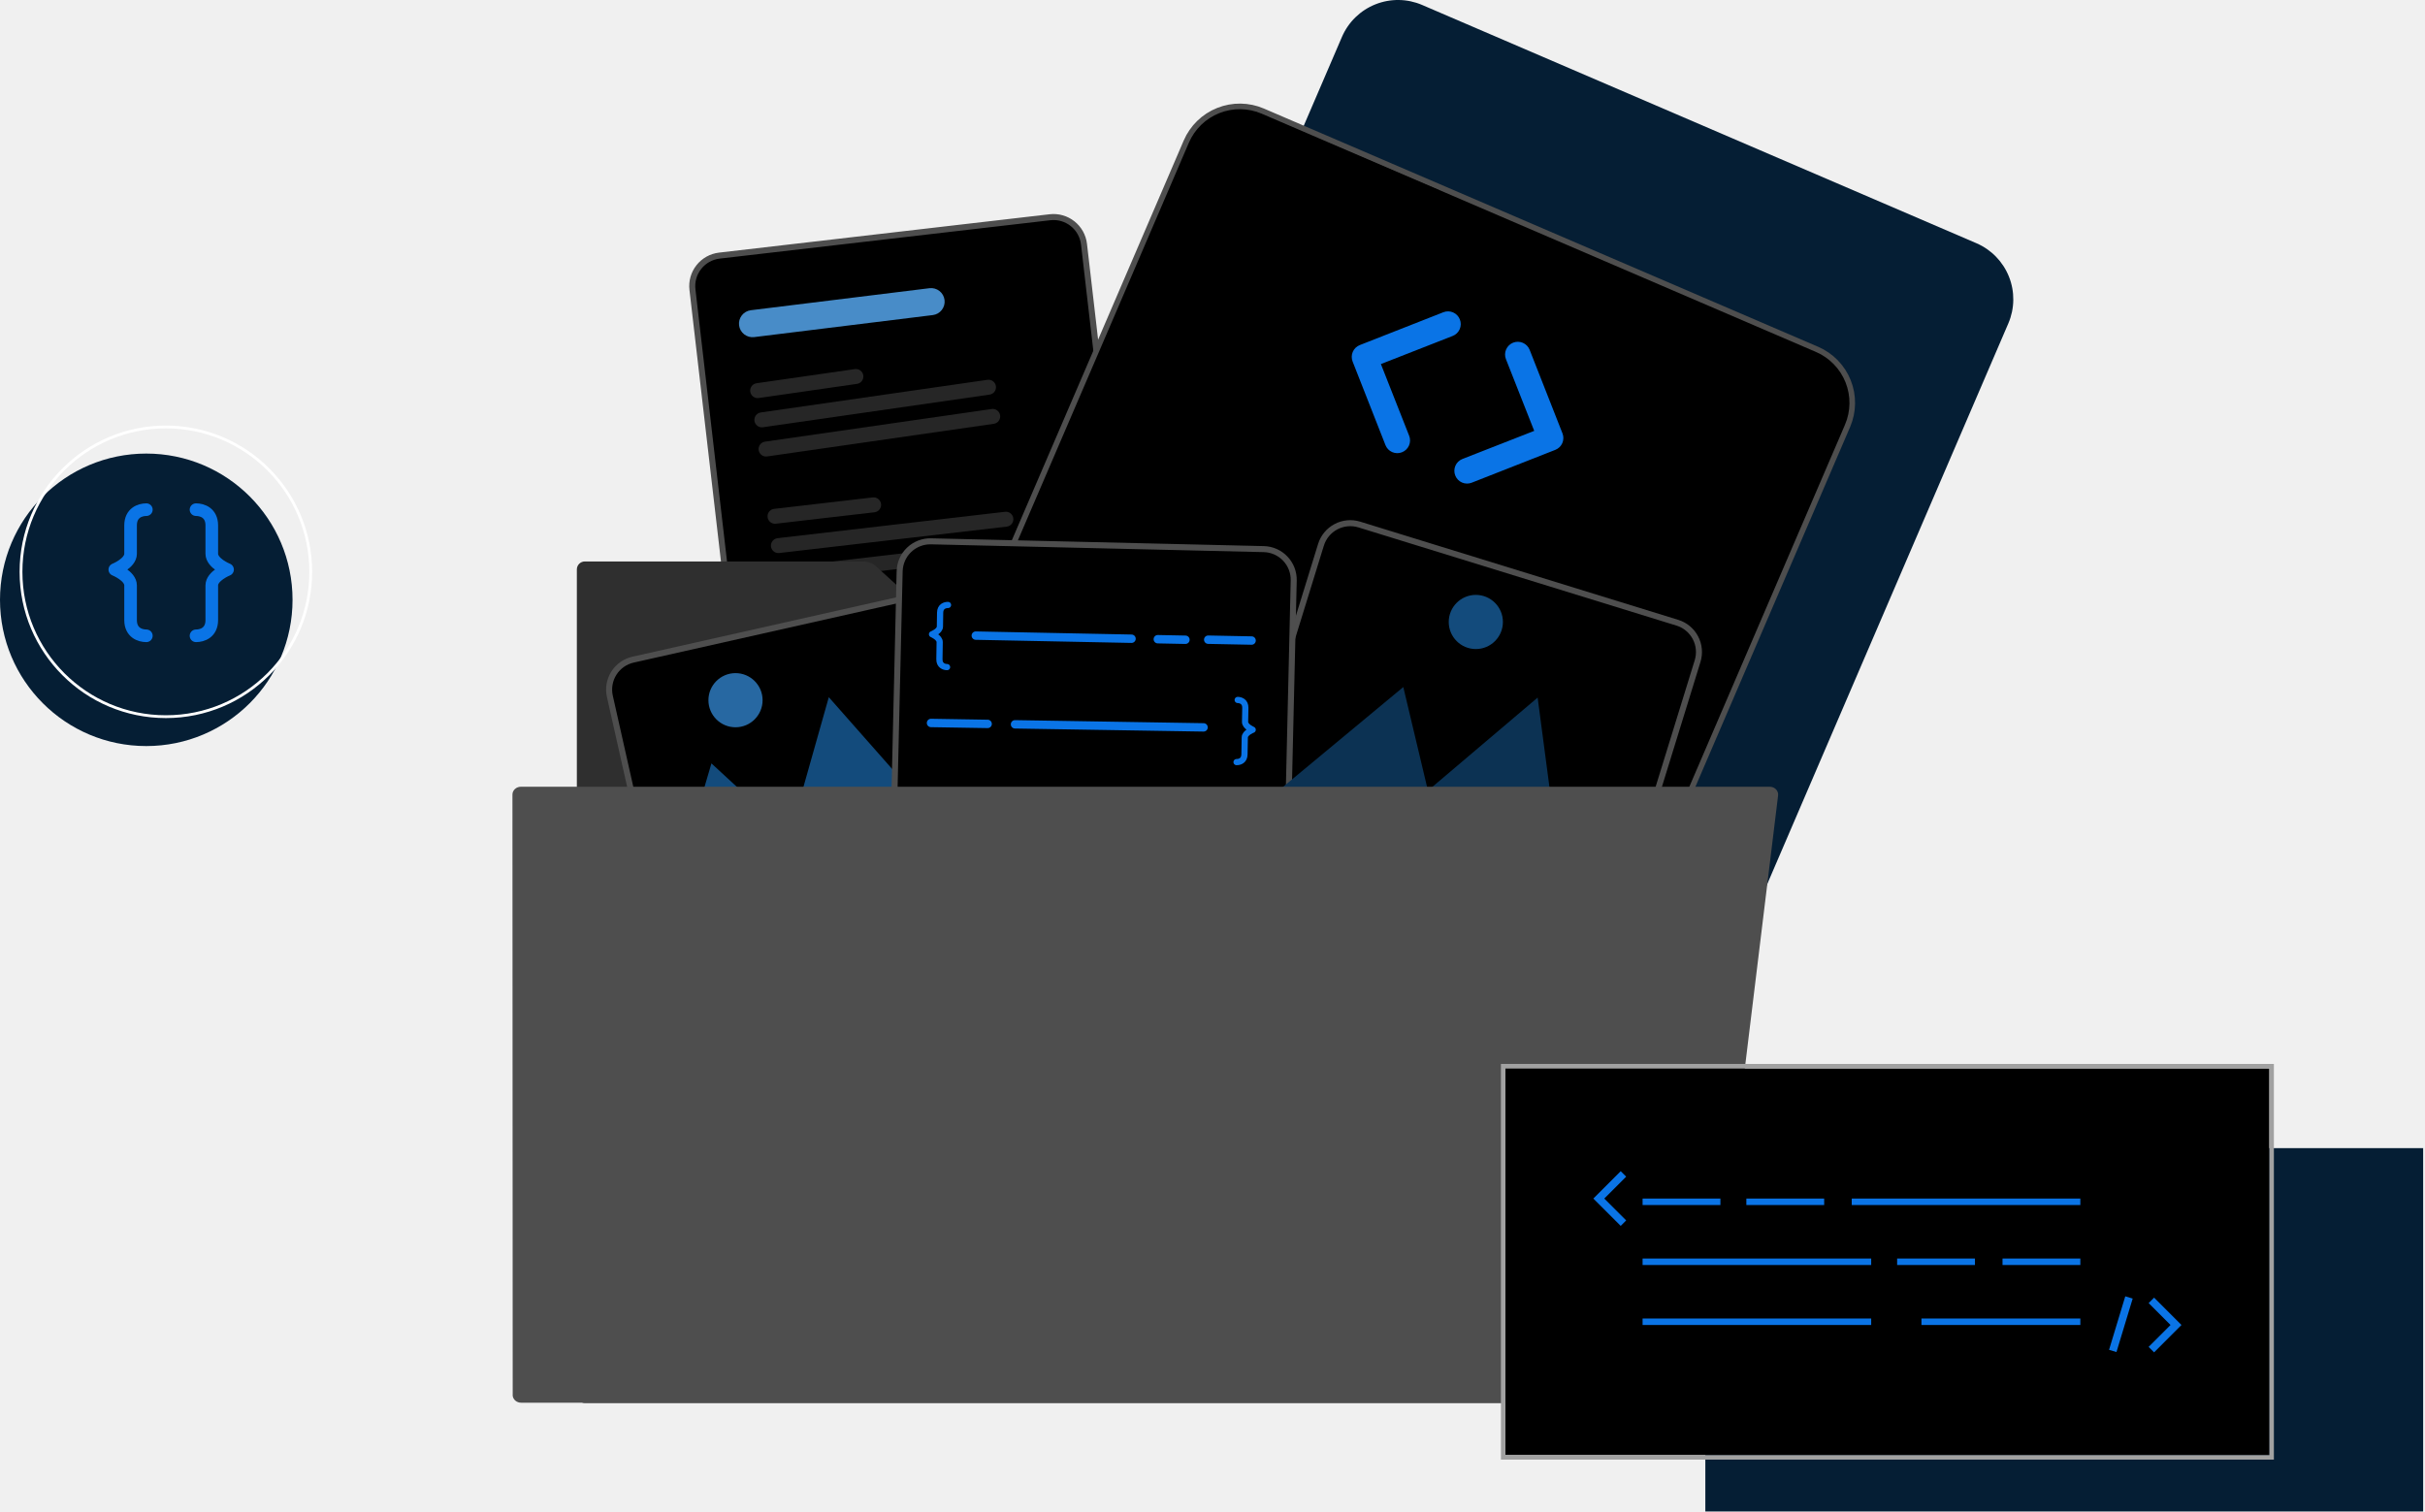
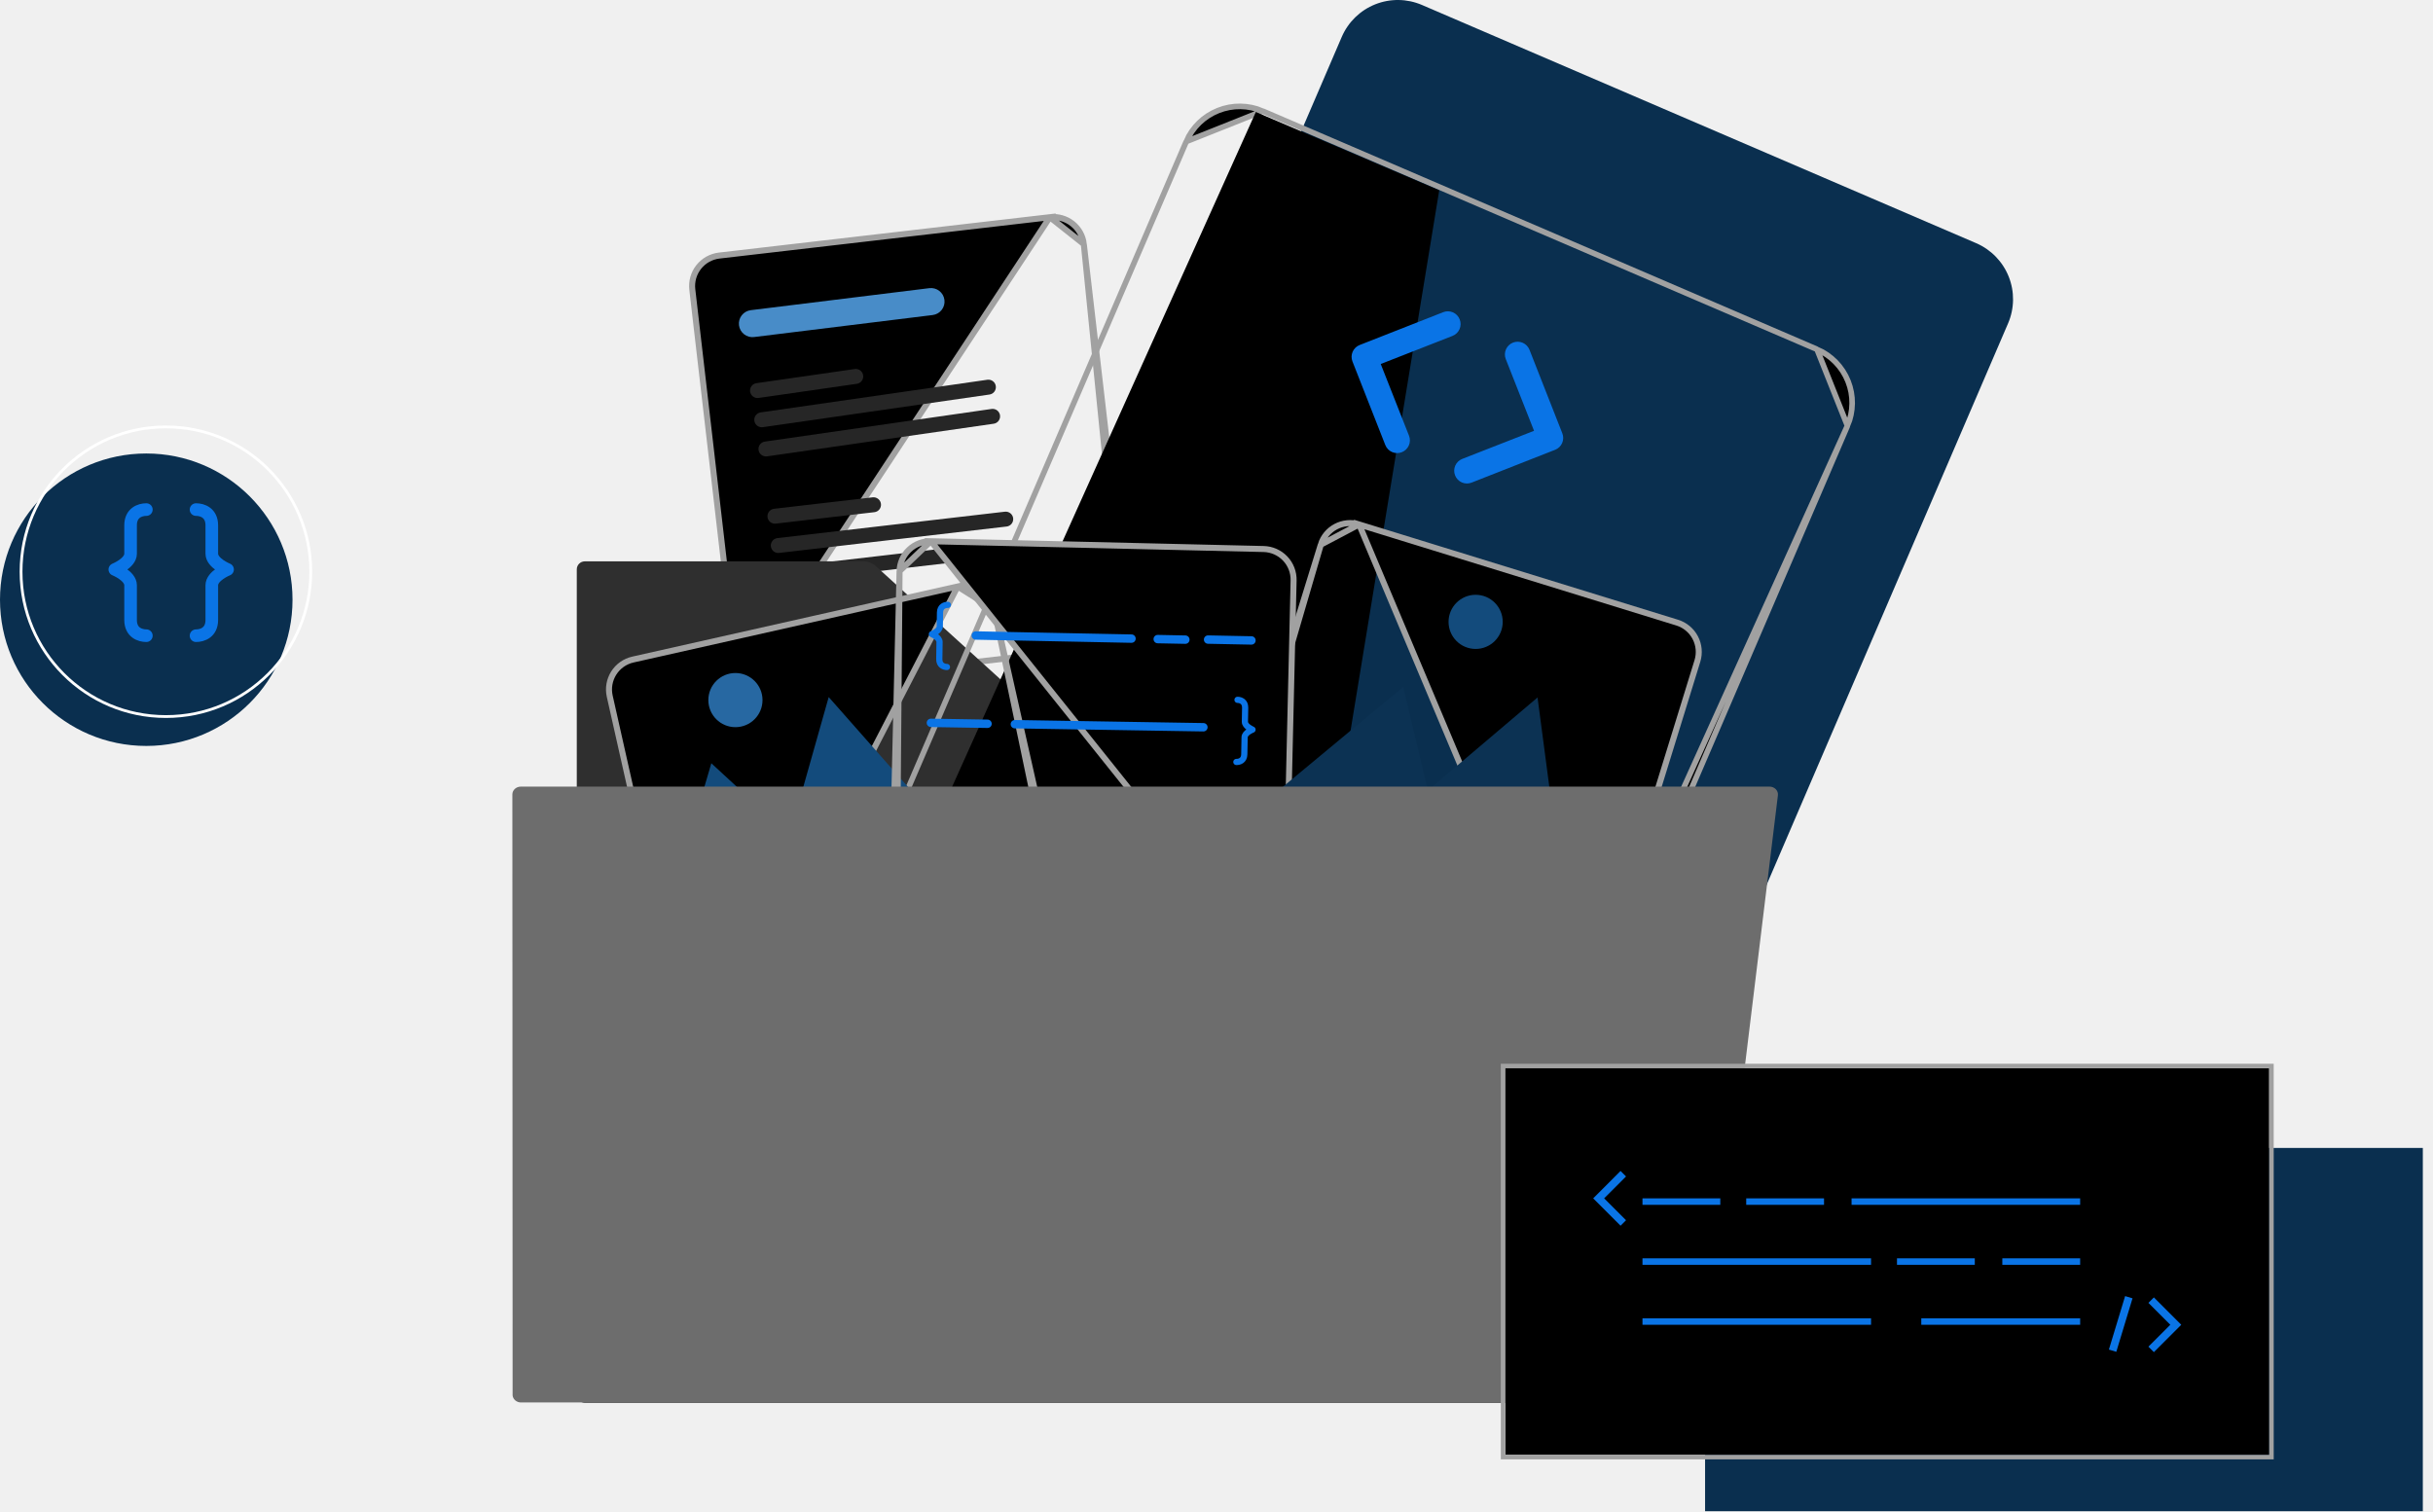
- <svg xmlns="http://www.w3.org/2000/svg" width="866" height="540" viewBox="0 0 866 540" fill="none">
-   <circle cx="52.235" cy="214.235" r="52.235" fill="#051E34" />
-   <circle cx="59.235" cy="204.235" r="51.735" stroke="white" />
-   <path d="M52.263 182.035C50.011 182.035 46.632 183.161 46.632 187.667C46.632 192.172 46.632 194.425 46.632 197.804C46.632 201.183 41 203.435 41 203.435C41 203.435 46.632 205.688 46.632 209.067C46.632 212.446 46.632 216.951 46.632 221.456C46.632 225.962 50.011 227.088 52.263 227.088" stroke="#0A74E6" stroke-width="4.505" stroke-linecap="round" stroke-linejoin="round" />
-   <path d="M70 182.035C72.253 182.035 75.632 183.161 75.632 187.667C75.632 192.172 75.632 194.425 75.632 197.804C75.632 201.183 81.263 203.435 81.263 203.435C81.263 203.435 75.632 205.688 75.632 209.067C75.632 212.446 75.632 216.951 75.632 221.456C75.632 225.962 72.253 227.088 70 227.088" stroke="#0A74E6" stroke-width="4.505" stroke-linecap="round" stroke-linejoin="round" />
-   <path d="M256.89 91.294L374.977 77.591C377.859 77.26 380.755 78.086 383.029 79.888C385.304 81.689 386.771 84.318 387.109 87.2C387.109 87.2 387.109 87.2 387.109 87.201L403.629 229.571C403.001 229.973 402.287 230.227 401.542 230.311L401.538 230.311L263.858 246.287L247.281 103.426C246.95 100.544 247.775 97.647 249.577 95.373C251.378 93.099 254.008 91.632 256.889 91.294C256.889 91.294 256.89 91.294 256.89 91.294Z" fill="black" stroke="#4E4E4E" stroke-width="2.149" />
-   <path d="M360.129 193.262L278.888 202.689C278.54 202.73 278.203 202.838 277.897 203.009C277.591 203.179 277.322 203.408 277.104 203.683C276.665 204.238 276.464 204.944 276.545 205.647C276.627 206.35 276.984 206.992 277.539 207.431C278.094 207.871 278.8 208.072 279.503 207.99L360.744 198.563C361.092 198.523 361.429 198.414 361.735 198.244C362.041 198.073 362.31 197.844 362.528 197.569C362.746 197.295 362.907 196.98 363.003 196.643C363.099 196.306 363.127 195.953 363.087 195.605C363.046 195.257 362.938 194.92 362.767 194.614C362.597 194.308 362.368 194.039 362.093 193.821C361.818 193.603 361.503 193.442 361.166 193.346C360.829 193.25 360.477 193.222 360.129 193.262V193.262Z" fill="#262626" />
-   <path d="M358.914 182.795L277.673 192.222C277.325 192.262 276.988 192.37 276.682 192.54C276.375 192.71 276.105 192.939 275.887 193.214C275.669 193.488 275.508 193.803 275.412 194.14C275.316 194.477 275.287 194.83 275.327 195.178C275.368 195.526 275.477 195.863 275.647 196.169C275.818 196.475 276.047 196.745 276.322 196.962C276.597 197.179 276.912 197.34 277.25 197.436C277.587 197.531 277.94 197.559 278.288 197.518L359.528 188.091C359.876 188.051 360.213 187.943 360.519 187.773C360.825 187.602 361.095 187.373 361.312 187.099C361.53 186.825 361.691 186.51 361.787 186.173C361.883 185.836 361.912 185.484 361.871 185.136C361.831 184.788 361.722 184.451 361.552 184.145C361.381 183.839 361.152 183.57 360.878 183.353C360.603 183.135 360.288 182.974 359.951 182.879C359.614 182.783 359.262 182.755 358.914 182.795V182.795Z" fill="#262626" />
-   <path d="M311.674 177.663L276.458 181.75C276.11 181.79 275.773 181.898 275.467 182.069C275.161 182.24 274.891 182.469 274.674 182.743C274.456 183.018 274.295 183.333 274.199 183.67C274.103 184.007 274.075 184.36 274.115 184.708C274.155 185.056 274.264 185.392 274.434 185.699C274.605 186.005 274.834 186.274 275.109 186.492C275.383 186.709 275.698 186.871 276.035 186.967C276.372 187.062 276.725 187.091 277.073 187.051L312.29 182.964C312.638 182.924 312.974 182.815 313.28 182.645C313.587 182.474 313.856 182.245 314.074 181.97C314.291 181.696 314.453 181.381 314.548 181.044C314.644 180.707 314.673 180.354 314.633 180.006C314.592 179.658 314.484 179.321 314.313 179.015C314.143 178.709 313.913 178.439 313.639 178.222C313.364 178.004 313.049 177.843 312.712 177.747C312.375 177.651 312.022 177.623 311.674 177.663V177.663Z" fill="#262626" />
-   <path d="M354.137 146.086L273.187 157.745C272.486 157.845 271.855 158.22 271.431 158.787C271.007 159.354 270.825 160.066 270.926 160.766C271.027 161.466 271.402 162.098 271.969 162.522C272.535 162.946 273.247 163.128 273.947 163.027L354.898 151.369C355.245 151.319 355.578 151.201 355.88 151.022C356.181 150.843 356.444 150.607 356.654 150.326C356.864 150.046 357.017 149.726 357.103 149.387C357.19 149.047 357.209 148.694 357.159 148.347C357.109 148 356.991 147.667 356.812 147.365C356.633 147.064 356.397 146.801 356.116 146.591C355.836 146.381 355.516 146.228 355.177 146.142C354.837 146.055 354.484 146.037 354.137 146.086V146.086Z" fill="#262626" />
-   <path d="M352.635 135.658L271.685 147.316C271.338 147.366 271.004 147.483 270.703 147.662C270.402 147.841 270.139 148.078 269.929 148.358C269.505 148.925 269.323 149.637 269.424 150.337C269.525 151.037 269.9 151.669 270.467 152.093C271.033 152.517 271.745 152.699 272.446 152.598L353.396 140.94C353.743 140.89 354.077 140.772 354.378 140.593C354.679 140.414 354.942 140.178 355.152 139.897C355.362 139.617 355.515 139.297 355.601 138.958C355.688 138.618 355.707 138.265 355.657 137.918C355.607 137.571 355.489 137.238 355.31 136.936C355.131 136.635 354.895 136.372 354.614 136.162C354.334 135.952 354.015 135.8 353.675 135.713C353.335 135.626 352.982 135.608 352.635 135.658V135.658Z" fill="#262626" />
-   <path d="M305.273 131.826L270.182 136.88C269.482 136.98 268.85 137.355 268.426 137.922C268.002 138.489 267.82 139.201 267.921 139.901C268.022 140.601 268.397 141.233 268.964 141.657C269.53 142.081 270.242 142.263 270.943 142.162L306.034 137.108C306.38 137.058 306.714 136.94 307.015 136.762C307.317 136.583 307.58 136.346 307.79 136.066C308 135.785 308.152 135.466 308.239 135.126C308.325 134.787 308.344 134.434 308.294 134.087C308.244 133.74 308.127 133.406 307.948 133.105C307.769 132.804 307.532 132.54 307.252 132.331C306.971 132.121 306.652 131.968 306.312 131.881C305.973 131.795 305.62 131.776 305.273 131.826Z" fill="#262626" />
-   <path d="M208.854 200.533C208.098 200.534 207.373 200.835 206.838 201.369C206.304 201.904 206.003 202.629 206.002 203.385V498.255C206.003 499.011 206.303 499.736 206.838 500.271C207.373 500.806 208.098 501.107 208.854 501.108H578.563C579.319 501.107 580.044 500.806 580.578 500.271C581.113 499.736 581.413 499.011 581.414 498.255V250.718C581.413 249.962 581.113 249.237 580.578 248.702C580.044 248.167 579.319 247.866 578.563 247.865H366.374C364.22 247.867 362.143 247.065 360.55 245.615L312.847 202.272C311.616 201.152 310.012 200.532 308.348 200.533H208.854Z" fill="#2F2F2F" />
-   <path d="M705.805 86.869L507.846 1.763C502.538 -0.512 496.545 -0.588 491.18 1.551C485.816 3.689 481.519 7.868 479.233 13.171L375.503 254.448L608.094 354.442C610.001 355.27 612.106 355.53 614.157 355.192L717.213 115.482C719.487 110.174 719.564 104.181 717.425 98.817C715.287 93.453 711.108 89.156 705.805 86.869Z" fill="#051E34" />
-   <path d="M551.988 390.525L551.985 390.524L320.314 290.924L423.647 50.567C425.829 45.507 429.929 41.52 435.047 39.479C440.166 37.439 445.884 37.512 450.949 39.682L648.905 124.787C653.965 126.969 657.952 131.069 659.993 136.187C662.033 141.305 661.96 147.023 659.791 152.087C659.79 152.088 659.79 152.088 659.79 152.088L556.958 391.279C555.267 391.462 553.554 391.204 551.988 390.525Z" fill="black" stroke="#4E4E4E" stroke-width="2" />
-   <path d="M514 68L448.5 40L331.5 300L466.5 357.5L514 68Z" fill="black" />
-   <path d="M331.916 102.938L268.14 110.802C266.867 110.96 265.709 111.616 264.92 112.627C264.131 113.639 263.776 114.922 263.933 116.194C264.09 117.467 264.746 118.625 265.757 119.415C266.768 120.204 268.051 120.559 269.323 120.403L333.1 112.538C333.731 112.461 334.34 112.26 334.893 111.947C335.446 111.634 335.931 111.215 336.322 110.714C336.713 110.213 337.002 109.641 337.171 109.028C337.341 108.416 337.388 107.776 337.31 107.146C337.233 106.515 337.031 105.906 336.718 105.354C336.405 104.801 335.986 104.315 335.485 103.924C334.984 103.534 334.411 103.245 333.799 103.076C333.186 102.907 332.547 102.86 331.916 102.938L331.916 102.938Z" fill="#488CC8" />
-   <path d="M384.582 358.577L384.579 358.577L249.355 389L217.787 248.687C217.154 245.856 217.669 242.889 219.22 240.437C220.772 237.985 223.232 236.249 226.061 235.609C226.062 235.609 226.062 235.609 226.062 235.608L342.042 209.515C344.873 208.882 347.84 209.397 350.292 210.948C352.744 212.5 354.48 214.96 355.121 217.789C355.121 217.79 355.121 217.79 355.121 217.79L386.58 357.621C385.998 358.086 385.315 358.414 384.582 358.577Z" fill="black" stroke="#4E4E4E" stroke-width="2.149" />
-   <path d="M431.372 332.626L431.375 332.628L563.809 373.52L606.241 236.102C607.093 233.329 606.811 230.331 605.456 227.765C604.102 225.2 601.785 223.277 599.014 222.417C599.013 222.417 599.013 222.417 599.013 222.417L485.426 187.344C482.652 186.491 479.654 186.773 477.089 188.128C474.523 189.483 472.6 191.8 471.741 194.571C471.741 194.571 471.741 194.571 471.74 194.572L429.455 331.518C429.999 332.027 430.654 332.407 431.372 332.626Z" fill="black" stroke="#4E4E4E" stroke-width="2.149" />
-   <path d="M344.337 303.824L237.942 327.467L254.063 272.658L282.005 298.45L295.976 249.014L344.337 303.824Z" fill="#134B7C" />
-   <path d="M320.07 347.859L320.073 347.859L458.639 351.102L462.004 207.321C462.069 204.421 460.98 201.613 458.977 199.514C456.974 197.415 454.221 196.196 451.32 196.125C451.32 196.125 451.32 196.125 451.32 196.125L332.473 193.343C329.573 193.279 326.765 194.368 324.666 196.371C322.567 198.373 321.348 201.127 321.277 204.027C321.277 204.027 321.277 204.028 321.277 204.028L317.923 347.315C318.586 347.656 319.32 347.844 320.07 347.859Z" fill="black" stroke="#4E4E4E" stroke-width="2.149" />
-   <circle cx="262.661" cy="250.089" r="9.672" fill="#2768A2" />
-   <path d="M558.667 321.62L457.18 281.881L501.138 245.389L509.936 282.384L549.113 249.152L558.667 321.62Z" fill="#0C3253" />
-   <circle cx="527.036" cy="222.147" r="9.672" fill="#134B7C" />
-   <path d="M186.014 281C185.619 281 185.227 281.072 184.861 281.212C184.495 281.352 184.163 281.557 183.883 281.816C183.603 282.075 183.381 282.382 183.23 282.72C183.078 283.058 183 283.42 183 283.786C183 283.891 183.093 498.525 183.093 498.525C183.175 499.206 183.526 499.835 184.079 500.292C184.632 500.748 185.347 501 186.088 501H605.857C606.599 501.001 607.314 500.748 607.867 500.292C608.419 499.835 608.77 499.206 608.853 498.525L634.981 284.099C635.029 283.709 634.987 283.315 634.858 282.941C634.729 282.567 634.517 282.222 634.234 281.93C633.953 281.636 633.607 281.401 633.219 281.24C632.831 281.08 632.411 280.998 631.987 281L186.014 281Z" fill="#4E4E4E" />
-   <path d="M521.336 114.094C521.119 113.536 520.794 113.027 520.38 112.595C519.966 112.164 519.47 111.818 518.922 111.579C518.373 111.341 517.783 111.212 517.185 111.203C516.587 111.193 515.992 111.302 515.436 111.523L485.613 123.242C485.055 123.459 484.546 123.784 484.114 124.198C483.683 124.612 483.338 125.108 483.099 125.656C482.86 126.205 482.732 126.795 482.722 127.393C482.712 127.991 482.821 128.586 483.042 129.141L494.762 158.965C494.978 159.523 495.303 160.032 495.717 160.464C496.132 160.895 496.627 161.24 497.176 161.479C497.724 161.718 498.314 161.846 498.913 161.856C499.511 161.866 500.105 161.757 500.661 161.536C501.218 161.319 501.728 160.994 502.159 160.58C502.591 160.166 502.936 159.67 503.175 159.122C503.414 158.573 503.542 157.983 503.552 157.385C503.561 156.787 503.453 156.193 503.231 155.637L493.135 130.03L518.765 119.993C519.322 119.776 519.832 119.452 520.263 119.037C520.695 118.623 521.04 118.127 521.279 117.579C521.518 117.03 521.646 116.44 521.656 115.842C521.665 115.244 521.557 114.65 521.336 114.094ZM557.981 154.78L546.261 124.956C546.043 124.4 545.717 123.892 545.302 123.462C544.887 123.032 544.392 122.688 543.844 122.449C542.738 121.967 541.485 121.944 540.362 122.385C539.806 122.604 539.298 122.93 538.868 123.345C538.438 123.759 538.094 124.255 537.855 124.803C537.373 125.909 537.35 127.161 537.791 128.285L547.888 153.891L522.258 163.928C521.7 164.145 521.191 164.47 520.76 164.884C520.328 165.298 519.983 165.794 519.744 166.342C519.505 166.891 519.377 167.481 519.367 168.079C519.357 168.677 519.466 169.272 519.687 169.827C519.904 170.385 520.229 170.894 520.643 171.326C521.057 171.757 521.553 172.103 522.101 172.342C522.65 172.581 523.24 172.709 523.838 172.718C524.436 172.728 525.031 172.619 525.586 172.398L555.41 160.679C555.968 160.462 556.477 160.138 556.909 159.723C557.34 159.309 557.685 158.813 557.924 158.265C558.163 157.716 558.291 157.126 558.301 156.528C558.311 155.93 558.202 155.336 557.981 154.78Z" fill="#0A74E6" />
-   <path d="M338.548 216.075C337.439 216.058 335.766 216.587 335.732 218.806C335.698 221.026 335.681 222.135 335.655 223.8C335.63 225.464 332.839 226.532 332.839 226.532C332.839 226.532 335.596 227.684 335.571 229.348C335.545 231.013 335.511 233.232 335.477 235.452C335.443 237.671 337.099 238.251 338.209 238.268" stroke="#0A74E6" stroke-width="2.22" stroke-linecap="round" stroke-linejoin="round" />
-   <path d="M442 250C443.11 250.021 444.764 250.606 444.723 252.826C444.681 255.045 444.661 256.154 444.63 257.819C444.599 259.483 447.353 260.644 447.353 260.644C447.353 260.644 444.558 261.703 444.527 263.367C444.496 265.031 444.455 267.251 444.414 269.47C444.373 271.689 442.698 272.213 441.588 272.193" stroke="#0A74E6" stroke-width="2.22" stroke-linecap="round" stroke-linejoin="round" />
-   <rect width="58.624" height="3" rx="1.5" transform="matrix(0.9998 0.0199883 -0.0188123 0.999823 347 225.491)" fill="#0A74E6" />
-   <rect width="12.868" height="3" rx="1.5" transform="matrix(0.999804 0.0197801 -0.0190008 0.999819 412 226.774)" fill="#0A74E6" />
-   <rect width="18.493" height="3" rx="1.5" transform="matrix(0.999804 0.0197801 -0.0190008 0.999819 430 226.946)" fill="#0A74E6" />
-   <rect width="23.227" height="3" rx="1.5" transform="matrix(0.999865 0.0164358 -0.0152598 0.999884 331 256.699)" fill="#0A74E6" />
-   <rect width="70.342" height="3" rx="1.5" transform="matrix(0.999868 0.0162276 -0.0154483 0.999881 361 257.18)" fill="#0A74E6" />
-   <path d="M609 539.847H865.338V410.077H609V539.847Z" fill="#051E34" />
-   <path d="M537.605 519.722H810.429V381.606H537.605V519.722Z" fill="black" />
-   <path d="M812.035 521.327H536V380H812.035V521.327ZM537.606 519.721H810.429V381.606H537.606V519.721Z" fill="#A1A1A1" />
-   <path d="M614.381 428.083H586.589V430.399H614.381V428.083Z" fill="#0A74E6" />
-   <path d="M651.436 428.083H623.645V430.399H651.436V428.083Z" fill="#0A74E6" />
-   <path d="M705.283 449.506H677.491V451.822H705.283V449.506Z" fill="#0A74E6" />
-   <path d="M742.918 449.506H715.126V451.822H742.918V449.506Z" fill="#0A74E6" />
-   <path d="M742.918 428.083H661.279V430.399H742.918V428.083Z" fill="#0A74E6" />
-   <path d="M668.228 449.506H586.589V451.822H668.228V449.506Z" fill="#0A74E6" />
-   <path d="M668.228 470.929H586.589V473.245H668.228V470.929Z" fill="#0A74E6" />
-   <path d="M742.918 470.929H686.176V473.245H742.918V470.929Z" fill="#0A74E6" />
-   <path d="M578.777 437.86L569 428.083L578.777 418.305L580.733 420.261L572.912 428.083L580.733 435.903L578.777 437.86Z" fill="#0A74E6" />
-   <path d="M769.258 483.022L767.302 481.066L775.123 473.244L767.302 465.423L769.258 463.467L779.035 473.244L769.258 483.022Z" fill="#0A74E6" />
-   <path d="M758.964 463L753.174 482.107L755.822 482.909L761.612 463.803L758.964 463Z" fill="#0A74E6" />
+ <svg xmlns="http://www.w3.org/2000/svg" width="235" height="146" viewBox="0 0 235 146" fill="none">
+   <circle cx="14.127" cy="57.939" r="14.127" fill="#0A2F4F" />
+   <circle cx="16.025" cy="55.235" r="13.992" stroke="white" stroke-width="0.27" />
+   <path d="M14.136 49.231C13.527 49.231 12.613 49.535 12.613 50.754C12.613 51.972 12.613 52.582 12.613 53.495C12.613 54.409 11.09 55.018 11.09 55.018C11.09 55.018 12.613 55.628 12.613 56.541C12.613 57.455 12.613 58.674 12.613 59.892C12.613 61.111 13.527 61.415 14.136 61.415" stroke="#0A74E6" stroke-width="1.218" stroke-linecap="round" stroke-linejoin="round" />
+   <path d="M18.934 49.231C19.543 49.231 20.457 49.535 20.457 50.754C20.457 51.972 20.457 52.582 20.457 53.495C20.457 54.409 21.98 55.018 21.98 55.018C21.98 55.018 20.457 55.628 20.457 56.541C20.457 57.455 20.457 58.674 20.457 59.892C20.457 61.111 19.543 61.415 18.934 61.415" stroke="#0A74E6" stroke-width="1.218" stroke-linecap="round" stroke-linejoin="round" />
+   <path d="M108.586 62.287L108.587 62.287C108.789 62.264 108.982 62.195 109.151 62.087L104.684 23.583L108.586 62.287ZM108.586 62.287L71.351 66.608M108.586 62.287L71.351 66.608M71.351 66.608L66.868 27.971C66.868 27.971 66.868 27.971 66.868 27.971C66.778 27.192 67.001 26.408 67.489 25.793C67.976 25.178 68.687 24.782 69.466 24.69C69.466 24.69 69.466 24.69 69.466 24.69L101.402 20.984L71.351 66.608ZM103.58 21.605C104.195 22.092 104.592 22.803 104.683 23.583L101.403 20.984C102.182 20.895 102.965 21.118 103.58 21.605Z" fill="black" stroke="#A1A1A1" stroke-width="0.581" />
+   <path d="M97.392 52.267L75.421 54.817C75.327 54.828 75.236 54.857 75.153 54.903C75.07 54.949 74.997 55.011 74.938 55.085C74.819 55.235 74.765 55.426 74.787 55.617C74.809 55.807 74.906 55.98 75.056 56.099C75.206 56.218 75.397 56.272 75.587 56.25L97.558 53.701C97.652 53.69 97.743 53.66 97.826 53.614C97.909 53.568 97.982 53.506 98.041 53.432C98.1 53.358 98.143 53.273 98.169 53.181C98.195 53.09 98.203 52.995 98.192 52.901C98.181 52.807 98.152 52.716 98.106 52.633C98.059 52.55 97.998 52.477 97.923 52.418C97.849 52.359 97.764 52.316 97.673 52.29C97.581 52.264 97.486 52.256 97.392 52.267Z" fill="#262626" />
+   <path d="M97.061 49.436L75.089 51.986C74.995 51.997 74.904 52.026 74.821 52.072C74.738 52.118 74.665 52.18 74.606 52.254C74.547 52.328 74.504 52.413 74.478 52.505C74.452 52.596 74.444 52.691 74.455 52.785C74.466 52.88 74.495 52.971 74.541 53.053C74.588 53.136 74.65 53.209 74.724 53.268C74.798 53.327 74.884 53.37 74.975 53.396C75.066 53.422 75.162 53.429 75.256 53.418L97.227 50.869C97.321 50.858 97.412 50.828 97.495 50.782C97.578 50.736 97.65 50.675 97.709 50.6C97.768 50.526 97.812 50.441 97.838 50.35C97.864 50.259 97.871 50.163 97.861 50.069C97.85 49.975 97.82 49.884 97.774 49.801C97.728 49.719 97.666 49.646 97.592 49.587C97.517 49.528 97.432 49.485 97.341 49.459C97.25 49.433 97.155 49.425 97.061 49.436Z" fill="#262626" />
+   <path d="M84.29 48.048L74.766 49.154C74.672 49.164 74.581 49.194 74.498 49.24C74.415 49.286 74.342 49.348 74.283 49.422C74.224 49.497 74.181 49.582 74.155 49.673C74.129 49.764 74.121 49.859 74.132 49.954C74.143 50.048 74.172 50.139 74.219 50.222C74.265 50.304 74.327 50.377 74.401 50.436C74.475 50.495 74.56 50.539 74.651 50.565C74.743 50.59 74.838 50.598 74.932 50.587L84.456 49.482C84.55 49.471 84.641 49.442 84.724 49.396C84.807 49.349 84.88 49.288 84.939 49.213C84.998 49.139 85.041 49.054 85.067 48.963C85.093 48.871 85.101 48.776 85.09 48.682C85.079 48.588 85.05 48.497 85.004 48.414C84.957 48.331 84.895 48.258 84.821 48.2C84.747 48.141 84.662 48.097 84.571 48.071C84.479 48.045 84.384 48.038 84.29 48.048Z" fill="#262626" />
+   <path d="M95.773 39.509L73.88 42.661C73.69 42.689 73.519 42.79 73.405 42.943C73.29 43.097 73.241 43.289 73.268 43.479C73.296 43.668 73.397 43.839 73.55 43.953C73.704 44.068 73.896 44.117 74.085 44.09L95.978 40.937C96.072 40.924 96.162 40.892 96.244 40.843C96.325 40.795 96.397 40.731 96.453 40.655C96.51 40.579 96.551 40.493 96.575 40.401C96.598 40.309 96.603 40.214 96.59 40.12C96.576 40.026 96.544 39.936 96.496 39.855C96.448 39.773 96.384 39.702 96.308 39.645C96.232 39.588 96.146 39.547 96.054 39.524C95.962 39.5 95.866 39.495 95.773 39.509Z" fill="#262626" />
+   <path d="M95.366 36.688L73.474 39.841C73.38 39.855 73.29 39.886 73.208 39.935C73.126 39.983 73.055 40.047 72.999 40.123C72.884 40.276 72.835 40.469 72.862 40.658C72.889 40.847 72.991 41.018 73.144 41.133C73.297 41.248 73.49 41.297 73.679 41.27L95.572 38.117C95.666 38.103 95.756 38.071 95.838 38.023C95.919 37.974 95.99 37.911 96.047 37.835C96.104 37.759 96.145 37.672 96.168 37.581C96.192 37.489 96.197 37.393 96.183 37.3C96.17 37.206 96.138 37.115 96.09 37.034C96.041 36.953 95.977 36.881 95.902 36.825C95.826 36.768 95.739 36.727 95.647 36.703C95.556 36.68 95.46 36.675 95.366 36.688Z" fill="#262626" />
+   <path d="M82.554 35.652L73.064 37.019C72.874 37.046 72.703 37.147 72.589 37.301C72.474 37.454 72.425 37.646 72.452 37.836C72.48 38.025 72.581 38.196 72.734 38.311C72.887 38.425 73.08 38.474 73.269 38.447L82.76 37.08C82.853 37.067 82.944 37.035 83.025 36.987C83.106 36.938 83.178 36.874 83.234 36.798C83.291 36.723 83.332 36.636 83.356 36.544C83.379 36.453 83.384 36.357 83.371 36.263C83.357 36.169 83.326 36.079 83.277 35.998C83.229 35.916 83.165 35.845 83.089 35.788C83.013 35.732 82.927 35.69 82.835 35.667C82.743 35.644 82.648 35.638 82.554 35.652Z" fill="#262626" />
+   <path d="M56.482 54.233C56.278 54.234 56.082 54.315 55.937 54.46C55.792 54.604 55.711 54.8 55.711 55.005V134.752C55.711 134.956 55.792 135.152 55.937 135.297C56.082 135.441 56.278 135.523 56.482 135.523H156.469C156.673 135.523 156.869 135.441 157.014 135.297C157.159 135.152 157.24 134.956 157.24 134.752V67.806C157.24 67.601 157.159 67.405 157.014 67.261C156.869 67.116 156.673 67.035 156.469 67.034H99.083C98.501 67.035 97.939 66.818 97.508 66.426L84.607 54.704C84.274 54.401 83.84 54.233 83.39 54.233H56.482Z" fill="#2F2F2F" />
+   <path d="M190.876 23.493L137.339 0.477C135.903 -0.138 134.282 -0.159 132.831 0.419C131.381 0.998 130.219 2.128 129.6 3.562L101.547 68.815L164.45 95.858C164.966 96.082 165.535 96.152 166.09 96.061L193.961 31.232C194.576 29.796 194.597 28.175 194.019 26.725C193.44 25.274 192.31 24.112 190.876 23.493Z" fill="#0A2F4F" />
+   <path d="M149.288 105.616L149.288 105.616C149.712 105.8 150.175 105.87 150.632 105.82L178.443 41.132L149.288 105.616ZM149.288 105.616L86.633 78.68M149.288 105.616L86.633 78.68M86.633 78.68L114.579 13.676L86.633 78.68ZM121.962 10.732L175.499 33.748L121.962 10.732ZM121.962 10.732C120.593 10.145 119.046 10.125 117.662 10.677C116.278 11.229 115.169 12.307 114.579 13.675L121.962 10.732ZM178.498 36.831C179.05 38.215 179.03 39.762 178.443 41.132L175.5 33.748C176.868 34.339 177.946 35.447 178.498 36.831Z" fill="black" stroke="#A1A1A1" stroke-width="0.541" />
+   <path d="M139.013 18.39L121.299 10.818L89.656 81.134L126.167 96.685L139.013 18.39Z" fill="black" />
+   <path d="M89.763 27.839L72.515 29.966C72.171 30.009 71.858 30.186 71.645 30.46C71.431 30.733 71.335 31.08 71.378 31.424C71.42 31.769 71.598 32.082 71.871 32.295C72.144 32.509 72.491 32.605 72.835 32.562L90.084 30.436C90.254 30.415 90.419 30.36 90.569 30.276C90.718 30.191 90.849 30.078 90.955 29.942C91.061 29.807 91.139 29.652 91.185 29.486C91.231 29.321 91.243 29.148 91.222 28.977C91.201 28.807 91.147 28.642 91.062 28.492C90.978 28.343 90.864 28.212 90.729 28.106C90.593 28 90.438 27.922 90.273 27.877C90.107 27.831 89.934 27.818 89.763 27.839L89.763 27.839Z" fill="#488CC8" />
+   <path d="M104.002 96.976L104.003 96.976C104.201 96.932 104.385 96.843 104.543 96.718L96.035 58.901L104.002 96.976ZM104.002 96.976L67.431 105.204M104.002 96.976L67.431 105.204M67.431 105.204L58.893 67.257C58.893 67.257 58.893 67.257 58.893 67.257C58.722 66.491 58.861 65.689 59.281 65.025C59.7 64.362 60.366 63.893 61.131 63.72C61.131 63.72 61.131 63.72 61.131 63.72L92.498 56.663L67.431 105.204ZM94.729 57.05C95.392 57.47 95.862 58.135 96.035 58.9L92.498 56.663C93.264 56.492 94.066 56.631 94.729 57.05Z" fill="black" stroke="#A1A1A1" stroke-width="0.581" />
+   <path d="M116.659 89.958L116.658 89.958C116.464 89.899 116.287 89.796 116.14 89.658L127.576 52.621L116.659 89.958ZM116.659 89.958L152.476 101.017M116.659 89.958L152.476 101.017M152.476 101.017L163.951 63.853C163.951 63.853 163.951 63.853 163.951 63.853C164.182 63.103 164.105 62.292 163.739 61.598C163.373 60.905 162.746 60.385 161.997 60.152C161.997 60.152 161.996 60.152 161.996 60.152L131.277 50.667L152.476 101.017ZM129.022 50.879C128.329 51.245 127.808 51.872 127.576 52.621L131.277 50.666C130.527 50.436 129.716 50.512 129.022 50.879Z" fill="black" stroke="#A1A1A1" stroke-width="0.581" />
+   <path d="M93.122 82.168L64.348 88.563L68.707 73.74L76.264 80.715L80.043 67.345L93.122 82.168Z" fill="#134B7C" />
+   <path d="M86.563 94.078L86.562 94.078C86.359 94.073 86.16 94.023 85.981 93.93L86.888 55.179L86.563 94.078ZM86.563 94.078L124.037 94.954M86.563 94.078L124.037 94.954M124.037 94.954L124.947 56.069C124.947 56.069 124.947 56.069 124.947 56.069C124.965 55.285 124.67 54.526 124.129 53.958C123.587 53.39 122.842 53.061 122.058 53.041C122.058 53.041 122.058 53.041 122.058 53.041L89.916 52.289L124.037 94.954ZM87.805 53.108C87.237 53.65 86.907 54.394 86.888 55.178L89.916 52.289C89.131 52.272 88.372 52.566 87.805 53.108Z" fill="black" stroke="#A1A1A1" stroke-width="0.581" />
+   <circle cx="71.034" cy="67.636" r="2.616" fill="#2768A2" />
+   <path d="M151.094 86.981L123.647 76.234L135.535 66.365L137.914 76.37L148.509 67.382L151.094 86.981Z" fill="#0C3253" />
+   <circle cx="142.53" cy="60.079" r="2.616" fill="#134B7C" />
+   <path d="M50.303 75.996C50.197 75.996 50.09 76.015 49.992 76.053C49.893 76.091 49.803 76.146 49.727 76.216C49.651 76.286 49.591 76.369 49.55 76.461C49.509 76.552 49.488 76.65 49.488 76.749C49.488 76.777 49.513 134.825 49.513 134.825C49.536 135.009 49.631 135.179 49.78 135.302C49.93 135.426 50.123 135.494 50.323 135.494H163.849C164.049 135.494 164.243 135.426 164.392 135.302C164.542 135.179 164.637 135.009 164.659 134.825L171.725 76.834C171.738 76.728 171.727 76.622 171.692 76.52C171.657 76.419 171.6 76.326 171.523 76.247C171.447 76.168 171.353 76.104 171.249 76.061C171.144 76.017 171.03 75.995 170.915 75.996L50.303 75.996Z" fill="#6D6D6D" />
+   <path d="M140.99 30.856C140.932 30.706 140.844 30.568 140.732 30.451C140.62 30.334 140.486 30.241 140.337 30.176C140.189 30.112 140.029 30.077 139.868 30.075C139.706 30.072 139.545 30.101 139.395 30.161L131.329 33.331C131.178 33.389 131.041 33.477 130.924 33.589C130.807 33.701 130.714 33.835 130.649 33.983C130.585 34.132 130.55 34.291 130.547 34.453C130.545 34.615 130.574 34.776 130.634 34.926L133.803 42.992C133.862 43.142 133.95 43.28 134.062 43.397C134.174 43.514 134.308 43.607 134.456 43.672C134.605 43.736 134.764 43.771 134.926 43.773C135.088 43.776 135.249 43.747 135.399 43.687C135.55 43.628 135.687 43.541 135.804 43.428C135.921 43.316 136.014 43.182 136.079 43.034C136.143 42.886 136.178 42.726 136.181 42.564C136.183 42.403 136.154 42.242 136.094 42.092L133.363 35.166L140.295 32.452C140.446 32.393 140.584 32.305 140.7 32.193C140.817 32.081 140.91 31.947 140.975 31.799C141.04 31.651 141.074 31.491 141.077 31.329C141.08 31.167 141.05 31.007 140.99 30.856ZM150.901 41.86L147.731 33.794C147.672 33.644 147.584 33.506 147.472 33.39C147.36 33.274 147.226 33.181 147.078 33.116C146.779 32.986 146.44 32.98 146.136 33.099C145.986 33.158 145.848 33.246 145.732 33.358C145.616 33.47 145.523 33.604 145.458 33.752C145.328 34.052 145.321 34.391 145.441 34.694L148.171 41.62L141.24 44.334C141.089 44.392 140.951 44.48 140.835 44.592C140.718 44.705 140.625 44.839 140.56 44.987C140.495 45.135 140.461 45.295 140.458 45.457C140.455 45.618 140.485 45.779 140.545 45.929C140.603 46.08 140.691 46.218 140.803 46.335C140.915 46.451 141.049 46.545 141.197 46.609C141.346 46.674 141.505 46.709 141.667 46.711C141.829 46.714 141.99 46.684 142.14 46.625L150.206 43.455C150.356 43.397 150.494 43.309 150.611 43.197C150.728 43.085 150.821 42.951 150.886 42.802C150.95 42.654 150.985 42.494 150.988 42.333C150.99 42.171 150.961 42.01 150.901 41.86Z" fill="#0A74E6" />
+   <path d="M91.555 58.437C91.255 58.432 90.803 58.575 90.793 59.175C90.784 59.776 90.78 60.076 90.773 60.526C90.766 60.976 90.011 61.265 90.011 61.265C90.011 61.265 90.757 61.576 90.75 62.027C90.743 62.477 90.734 63.077 90.725 63.677C90.716 64.277 91.163 64.434 91.463 64.439" stroke="#0A74E6" stroke-width="0.6" stroke-linecap="round" stroke-linejoin="round" />
+   <path d="M119.531 67.612C119.831 67.617 120.279 67.776 120.268 68.376C120.256 68.976 120.251 69.276 120.243 69.726C120.234 70.177 120.979 70.49 120.979 70.49C120.979 70.49 120.223 70.777 120.215 71.227C120.206 71.677 120.195 72.277 120.184 72.877C120.173 73.478 119.72 73.619 119.42 73.614" stroke="#0A74E6" stroke-width="0.6" stroke-linecap="round" stroke-linejoin="round" />
+   <rect width="15.855" height="0.811" rx="0.406" transform="matrix(0.9998 0.0199849 -0.0188155 0.999823 93.8516 60.9832)" fill="#0A74E6" />
+   <rect width="3.48" height="0.811" rx="0.406" transform="matrix(0.999804 0.0197801 -0.0190008 0.999819 111.426 61.3303)" fill="#0A74E6" />
+   <rect width="5.001" height="0.811" rx="0.406" transform="matrix(0.999804 0.0197801 -0.0190008 0.999819 116.289 61.3769)" fill="#0A74E6" />
+   <rect width="6.282" height="0.811" rx="0.406" transform="matrix(0.999865 0.0164358 -0.0152598 0.999884 89.5156 69.4234)" fill="#0A74E6" />
+   <rect width="19.024" height="0.811" rx="0.406" transform="matrix(0.999868 0.0162245 -0.0154513 0.999881 97.625 69.5536)" fill="#0A74E6" />
+   <path d="M164.691 146H234.017V110.904H164.691V146Z" fill="#0A2F4F" />
+   <path d="M145.395 140.557H219.179V103.204H145.395V140.557Z" fill="black" />
+   <path d="M219.614 140.991H144.961V102.77H219.614V140.991ZM145.395 140.557H219.179V103.204H145.395V140.557Z" fill="#A1A1A1" />
+   <path d="M166.161 115.774H158.645V116.4H166.161V115.774Z" fill="#0A74E6" />
+   <path d="M176.18 115.774H168.664V116.4H176.18V115.774Z" fill="#0A74E6" />
+   <path d="M190.743 121.568H183.227V122.194H190.743V121.568Z" fill="#0A74E6" />
+   <path d="M200.919 121.568H193.402V122.194H200.919V121.568Z" fill="#0A74E6" />
+   <path d="M200.919 115.774H178.84V116.4H200.919V115.774Z" fill="#0A74E6" />
+   <path d="M180.723 121.568H158.645V122.194H180.723V121.568Z" fill="#0A74E6" />
+   <path d="M180.723 127.361H158.645V127.988H180.723V127.361Z" fill="#0A74E6" />
+   <path d="M200.92 127.361H185.574V127.988H200.92V127.361Z" fill="#0A74E6" />
+   <path d="M156.527 118.418L153.883 115.774L156.527 113.129L157.056 113.659L154.941 115.774L157.056 117.889L156.527 118.418Z" fill="#0A74E6" />
+   <path d="M208.041 130.632L207.512 130.103L209.627 127.987L207.512 125.872L208.041 125.343L210.685 127.987L208.041 130.632Z" fill="#0A74E6" />
+   <path d="M205.261 125.217L203.695 130.384L204.411 130.601L205.977 125.434L205.261 125.217Z" fill="#0A74E6" />
</svg>
